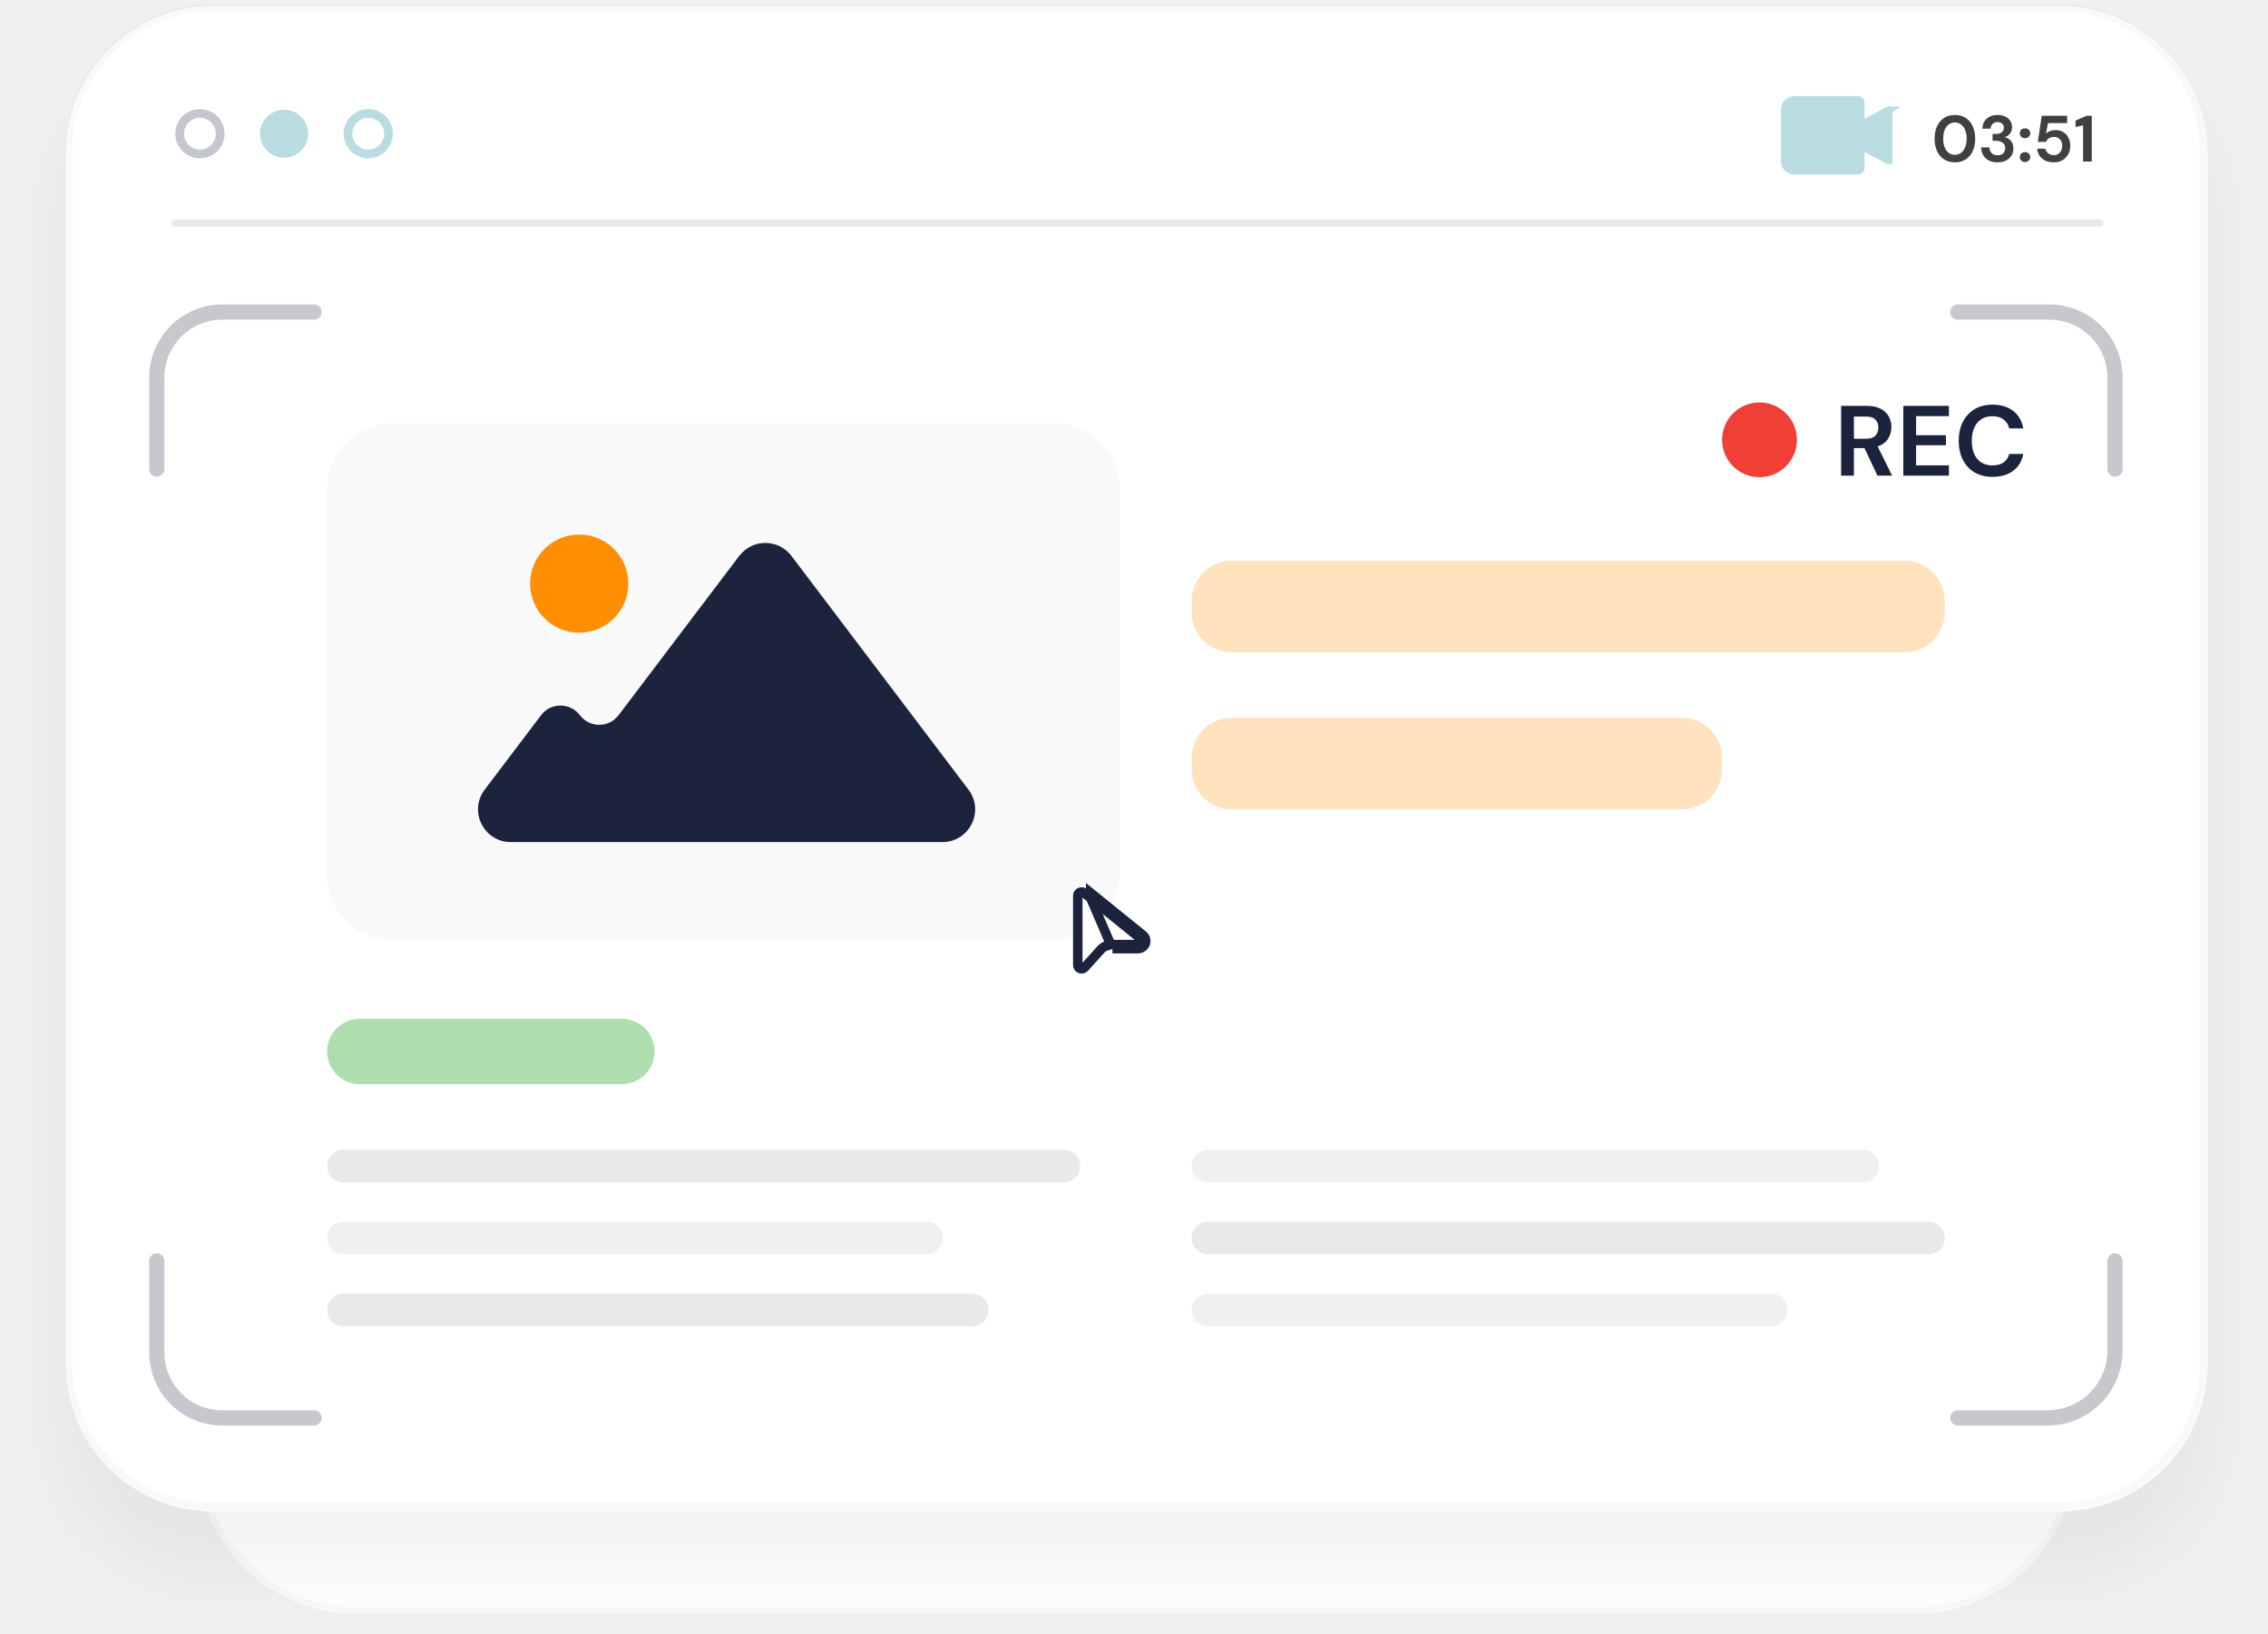
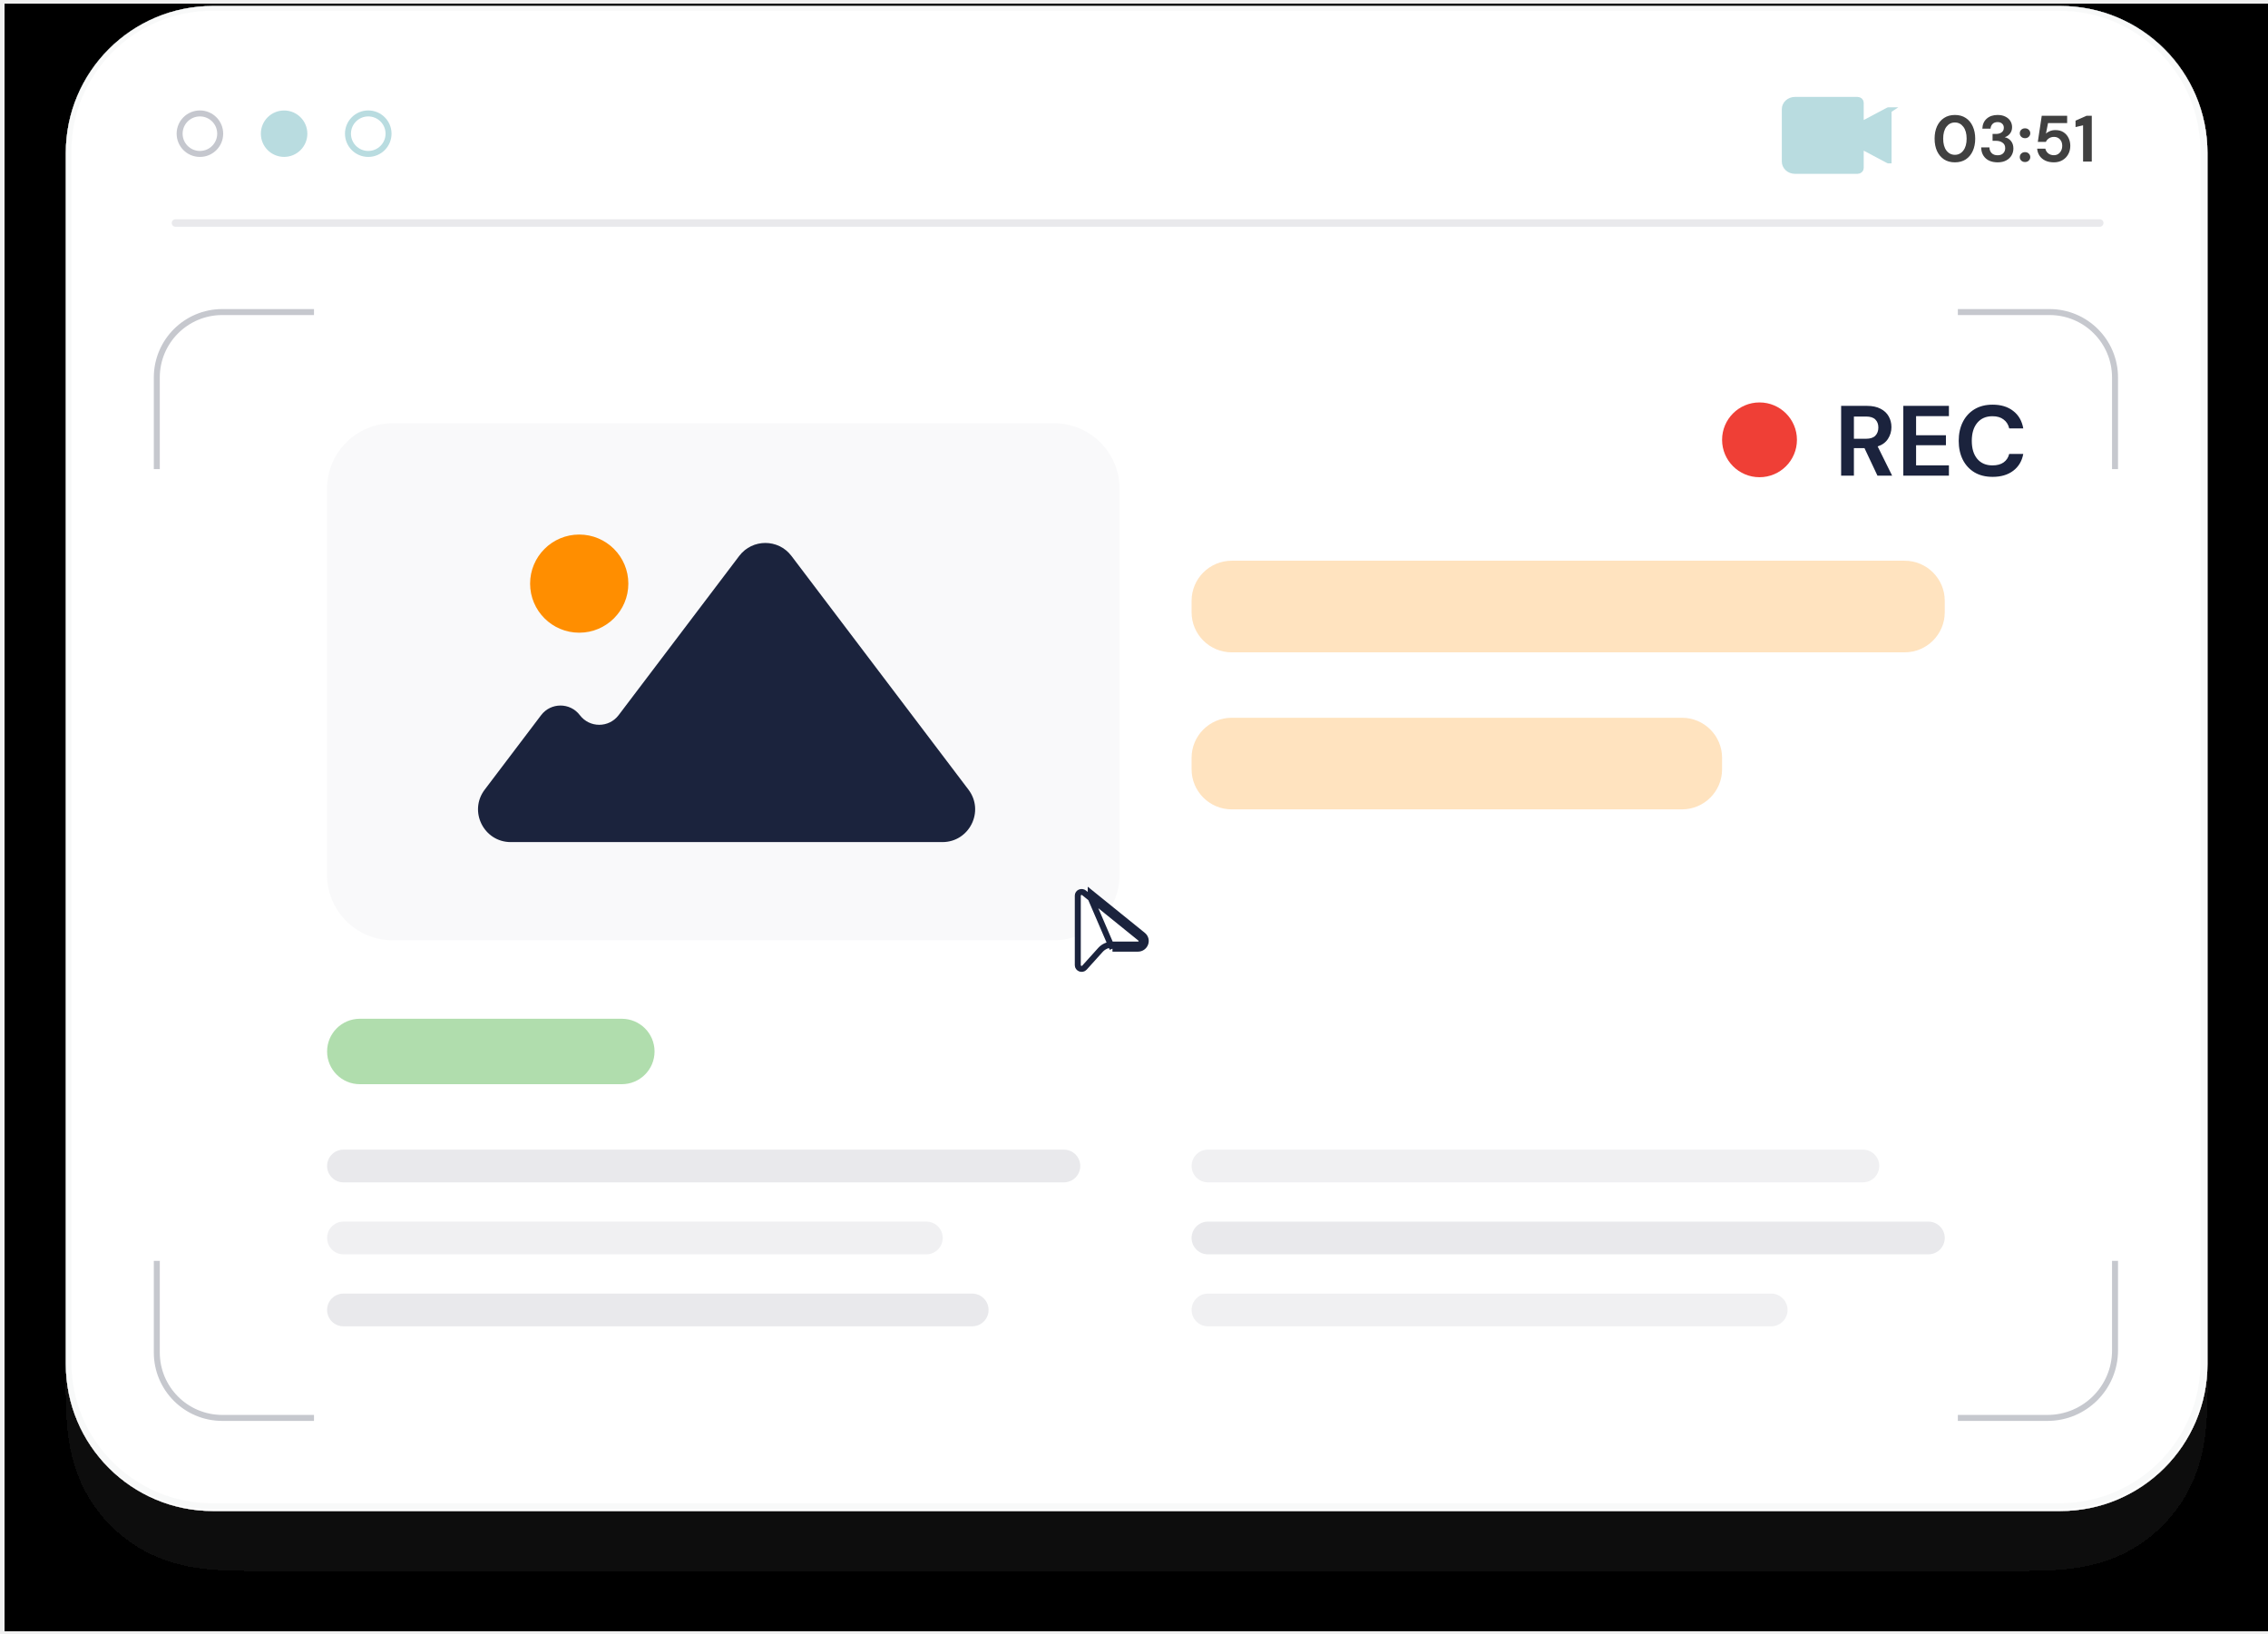
<svg xmlns="http://www.w3.org/2000/svg" width="379" height="273" viewBox="0 0 379 273" fill="none">
  <path d="M320.053 19.494H59.592C44.779 19.494 32.772 31.491 32.772 46.289V242.932C32.772 257.73 44.779 269.727 59.592 269.727H320.053C334.866 269.727 346.873 257.73 346.873 242.932V46.289C346.873 31.491 334.866 19.494 320.053 19.494Z" fill="white" />
-   <path d="M320.053 20.041H59.592C45.082 20.041 33.319 31.793 33.319 46.289V242.933C33.319 257.429 45.082 269.181 59.592 269.181H320.053C334.563 269.181 346.325 257.429 346.325 242.933V46.289C346.325 31.793 334.563 20.041 320.053 20.041Z" stroke="#1B233D" stroke-opacity="0.03" stroke-width="1.268" />
+   <path d="M320.053 20.041H59.592C45.082 20.041 33.319 31.793 33.319 46.289V242.933C33.319 257.429 45.082 269.181 59.592 269.181H320.053C334.563 269.181 346.325 257.429 346.325 242.933V46.289C346.325 31.793 334.563 20.041 320.053 20.041Z" stroke="#1B233D" stroke-opacity="0.03" strokeWidth="1.268" />
  <g filter="url(#filter0_d_611_5375)">
    <path d="M344.292 1H35.587C22.008 1 11 11.998 11 25.564V227.917C11 241.484 22.008 252.481 35.587 252.481H344.292C357.871 252.481 368.879 241.484 368.879 227.917V25.564C368.879 11.998 357.871 1 344.292 1Z" fill="white" />
-     <path d="M344.174 1.3H35.471C22.194 1.3 11.431 12.053 11.431 25.317V227.67C11.431 240.935 22.194 251.687 35.471 251.687H344.174C357.451 251.687 368.214 240.935 368.214 227.67V25.317C368.214 12.053 357.451 1.3 344.174 1.3Z" stroke="#1B233D" stroke-opacity="0.03" stroke-width="1.268" />
+     <path d="M344.174 1.3H35.471C22.194 1.3 11.431 12.053 11.431 25.317V227.67C11.431 240.935 22.194 251.687 35.471 251.687H344.174C357.451 251.687 368.214 240.935 368.214 227.67V25.317C368.214 12.053 357.451 1.3 344.174 1.3Z" stroke="#1B233D" stroke-opacity="0.03" strokeWidth="1.268" />
  </g>
  <path opacity="0.75" d="M326.68 27.126C325.972 27.126 325.367 26.962 324.863 26.634C324.36 26.299 323.969 25.836 323.692 25.245C323.422 24.648 323.287 23.955 323.287 23.168C323.287 22.388 323.422 21.699 323.692 21.102C323.969 20.504 324.36 20.041 324.863 19.713C325.367 19.378 325.972 19.21 326.68 19.21C327.388 19.21 327.993 19.378 328.497 19.713C329 20.041 329.386 20.504 329.657 21.102C329.934 21.699 330.073 22.388 330.073 23.168C330.073 23.955 329.934 24.648 329.657 25.245C329.386 25.836 329 26.299 328.497 26.634C327.993 26.962 327.388 27.126 326.68 27.126ZM326.68 25.869C327.257 25.869 327.727 25.628 328.092 25.147C328.456 24.666 328.639 24.006 328.639 23.168C328.639 22.33 328.456 21.67 328.092 21.189C327.727 20.708 327.257 20.467 326.68 20.467C326.096 20.467 325.622 20.708 325.257 21.189C324.899 21.67 324.721 22.33 324.721 23.168C324.721 24.006 324.899 24.666 325.257 25.147C325.622 25.628 326.096 25.869 326.68 25.869ZM333.816 27.126C333.312 27.126 332.856 27.039 332.447 26.864C332.038 26.681 331.71 26.404 331.462 26.033C331.214 25.661 331.083 25.195 331.068 24.633H332.447C332.454 25.005 332.574 25.318 332.809 25.573C333.049 25.821 333.384 25.945 333.816 25.945C334.224 25.945 334.538 25.832 334.757 25.606C334.976 25.38 335.085 25.096 335.085 24.753C335.085 24.352 334.938 24.05 334.647 23.846C334.363 23.635 333.994 23.529 333.542 23.529H332.973V22.381H333.553C333.925 22.381 334.235 22.293 334.483 22.118C334.73 21.944 334.855 21.685 334.855 21.342C334.855 21.058 334.76 20.832 334.571 20.664C334.388 20.489 334.133 20.402 333.805 20.402C333.447 20.402 333.165 20.508 332.962 20.719C332.765 20.93 332.655 21.189 332.634 21.495H331.265C331.294 20.788 331.539 20.23 331.999 19.822C332.465 19.414 333.067 19.21 333.805 19.21C334.33 19.21 334.771 19.305 335.129 19.494C335.493 19.677 335.767 19.921 335.95 20.227C336.139 20.533 336.234 20.872 336.234 21.244C336.234 21.674 336.114 22.038 335.873 22.337C335.639 22.629 335.348 22.826 334.997 22.927C335.428 23.015 335.778 23.226 336.048 23.562C336.317 23.89 336.453 24.305 336.453 24.808C336.453 25.231 336.35 25.617 336.147 25.967C335.942 26.317 335.643 26.598 335.249 26.809C334.862 27.02 334.385 27.126 333.816 27.126ZM338.398 27.072C338.142 27.072 337.931 26.991 337.763 26.831C337.602 26.671 337.522 26.477 337.522 26.251C337.522 26.018 337.602 25.821 337.763 25.661C337.931 25.501 338.142 25.421 338.398 25.421C338.653 25.421 338.861 25.501 339.022 25.661C339.189 25.821 339.273 26.018 339.273 26.251C339.273 26.477 339.189 26.671 339.022 26.831C338.861 26.991 338.653 27.072 338.398 27.072ZM338.398 23.091C338.142 23.091 337.931 23.011 337.763 22.851C337.602 22.691 337.522 22.497 337.522 22.271C337.522 22.038 337.602 21.841 337.763 21.681C337.931 21.521 338.142 21.441 338.398 21.441C338.653 21.441 338.861 21.521 339.022 21.681C339.189 21.841 339.273 22.038 339.273 22.271C339.273 22.497 339.189 22.691 339.022 22.851C338.861 23.011 338.653 23.091 338.398 23.091ZM343.227 27.126C342.664 27.126 342.179 27.028 341.771 26.831C341.369 26.634 341.052 26.364 340.819 26.022C340.592 25.672 340.461 25.278 340.425 24.841H341.793C341.858 25.154 342.018 25.417 342.274 25.628C342.529 25.832 342.847 25.934 343.227 25.934C343.635 25.934 343.966 25.785 344.222 25.486C344.485 25.187 344.616 24.816 344.616 24.371C344.616 23.912 344.485 23.547 344.222 23.277C343.966 23.008 343.642 22.873 343.248 22.873C342.92 22.873 342.636 22.953 342.395 23.113C342.154 23.274 341.982 23.474 341.88 23.715H340.534L341.191 19.341H345.437V20.566H342.242L341.891 22.337C342.051 22.162 342.27 22.02 342.548 21.911C342.825 21.794 343.135 21.736 343.478 21.736C344.025 21.736 344.481 21.86 344.846 22.108C345.211 22.348 345.488 22.669 345.678 23.07C345.867 23.463 345.963 23.893 345.963 24.36C345.963 24.892 345.845 25.366 345.612 25.781C345.386 26.197 345.065 26.525 344.649 26.765C344.24 27.006 343.766 27.126 343.227 27.126ZM348.098 26.995V20.938L346.839 21.233V20.161L348.689 19.341H349.553V26.995H348.098Z" fill="black" />
  <path opacity="0.25" d="M318.278 93.693H205.829C202.126 93.693 199.124 96.692 199.124 100.392V102.302C199.124 106.002 202.126 109.001 205.829 109.001H318.278C321.981 109.001 324.983 106.002 324.983 102.302V100.392C324.983 96.692 321.981 93.693 318.278 93.693Z" fill="#FF8E00" />
  <path opacity="0.25" d="M281.068 119.934H205.829C202.126 119.934 199.124 122.933 199.124 126.632V128.543C199.124 132.242 202.126 135.241 205.829 135.241H281.068C284.771 135.241 287.773 132.242 287.773 128.543V126.632C287.773 122.933 284.771 119.934 281.068 119.934Z" fill="#FF8E00" />
  <path opacity="0.5" d="M103.909 170.229H60.132C57.11 170.229 54.66 172.677 54.66 175.696C54.66 178.716 57.11 181.163 60.132 181.163H103.909C106.932 181.163 109.381 178.716 109.381 175.696C109.381 172.677 106.932 170.229 103.909 170.229Z" fill="#61BC5B" />
  <path opacity="0.1" d="M177.783 192.097H57.396C55.885 192.097 54.66 193.321 54.66 194.83C54.66 196.34 55.885 197.564 57.396 197.564H177.783C179.294 197.564 180.519 196.34 180.519 194.83C180.519 193.321 179.294 192.097 177.783 192.097Z" fill="#1B233D" />
  <path opacity="0.03" d="M176.142 70.728H65.604C59.56 70.728 54.66 75.624 54.66 81.662V146.173C54.66 152.211 59.56 157.107 65.604 157.107H176.142C182.186 157.107 187.086 152.211 187.086 146.173V81.662C187.086 75.624 182.186 70.728 176.142 70.728Z" fill="#1B233D" />
  <path opacity="0.07" d="M311.303 192.096H201.86C200.349 192.096 199.124 193.32 199.124 194.829C199.124 196.339 200.349 197.563 201.86 197.563H311.303C312.814 197.563 314.039 196.339 314.039 194.829C314.039 193.32 312.814 192.096 311.303 192.096Z" fill="#1B233D" />
  <path opacity="0.07" d="M154.801 204.124H57.396C55.885 204.124 54.66 205.348 54.66 206.858C54.66 208.367 55.885 209.591 57.396 209.591H154.801C156.312 209.591 157.537 208.367 157.537 206.858C157.537 205.348 156.312 204.124 154.801 204.124Z" fill="#1B233D" />
  <path opacity="0.1" d="M322.247 204.124H201.86C200.349 204.124 199.124 205.348 199.124 206.858C199.124 208.367 200.349 209.591 201.86 209.591H322.247C323.758 209.591 324.983 208.367 324.983 206.858C324.983 205.348 323.758 204.124 322.247 204.124Z" fill="#1B233D" />
  <path opacity="0.1" d="M162.461 216.152H57.396C55.885 216.152 54.66 217.376 54.66 218.886C54.66 220.396 55.885 221.619 57.396 221.619H162.461C163.973 221.619 165.198 220.396 165.198 218.886C165.198 217.376 163.973 216.152 162.461 216.152Z" fill="#1B233D" />
  <path opacity="0.07" d="M295.981 216.152H201.86C200.349 216.152 199.124 217.376 199.124 218.886C199.124 220.396 200.349 221.619 201.86 221.619H295.981C297.492 221.619 298.717 220.396 298.717 218.886C298.717 217.376 297.492 216.152 295.981 216.152Z" fill="#1B233D" />
-   <path d="M315.535 18.451L315.554 18.442L315.572 18.43C315.571 18.43 315.572 18.43 315.573 18.43C315.573 18.43 315.574 18.429 315.575 18.429C315.578 18.428 315.582 18.427 315.585 18.427L315.586 18.427C315.588 18.427 315.59 18.427 315.592 18.427V26.802C315.59 26.802 315.588 26.802 315.585 26.802L315.585 26.802C315.578 26.801 315.572 26.799 315.57 26.797L315.553 26.787L315.535 26.778L311.872 24.837L310.941 24.343V25.397V28.087C310.941 28.196 310.895 28.309 310.8 28.398C310.704 28.489 310.565 28.546 310.413 28.546H299.947C299.486 28.546 299.052 28.374 298.736 28.078C298.423 27.783 298.255 27.392 298.255 26.994V18.246C298.255 17.848 298.423 17.457 298.736 17.162C299.052 16.866 299.486 16.694 299.947 16.694H310.413C310.565 16.694 310.704 16.751 310.8 16.842C310.895 16.931 310.941 17.044 310.941 17.153V19.832V20.885L311.872 20.392L315.535 18.451ZM315.645 26.832V26.832Z" fill="#B9DCE0" stroke="#B9DCE0" stroke-width="1.268" />
-   <path opacity="0.25" d="M26.203 210.684V225.991C26.203 232.03 31.103 236.925 37.147 236.925H52.469" stroke="#1B233D" stroke-width="2.537" stroke-linecap="round" />
-   <path opacity="0.25" d="M26.203 78.384V63.077C26.203 57.038 31.103 52.143 37.147 52.143H52.469" stroke="#1B233D" stroke-width="2.537" stroke-linecap="round" />
-   <path opacity="0.25" d="M353.437 210.684V225.646C353.437 231.875 348.382 236.925 342.147 236.925H327.171" stroke="#1B233D" stroke-width="2.537" stroke-linecap="round" />
-   <path opacity="0.25" d="M353.437 78.384V63.077C353.437 57.038 348.537 52.143 342.493 52.143H327.171" stroke="#1B233D" stroke-width="2.537" stroke-linecap="round" />
+   <path d="M315.535 18.451L315.554 18.442L315.572 18.43C315.571 18.43 315.572 18.43 315.573 18.43C315.573 18.43 315.574 18.429 315.575 18.429C315.578 18.428 315.582 18.427 315.585 18.427L315.586 18.427C315.588 18.427 315.59 18.427 315.592 18.427V26.802C315.59 26.802 315.588 26.802 315.585 26.802L315.585 26.802C315.578 26.801 315.572 26.799 315.57 26.797L315.553 26.787L315.535 26.778L311.872 24.837L310.941 24.343V25.397V28.087C310.941 28.196 310.895 28.309 310.8 28.398C310.704 28.489 310.565 28.546 310.413 28.546H299.947C299.486 28.546 299.052 28.374 298.736 28.078C298.423 27.783 298.255 27.392 298.255 26.994V18.246C298.255 17.848 298.423 17.457 298.736 17.162C299.052 16.866 299.486 16.694 299.947 16.694H310.413C310.565 16.694 310.704 16.751 310.8 16.842C310.895 16.931 310.941 17.044 310.941 17.153V19.832V20.885L311.872 20.392L315.535 18.451ZM315.645 26.832V26.832Z" fill="#B9DCE0" stroke="#B9DCE0" strokeWidth="1.268" />
+   <path opacity="0.25" d="M26.203 210.684V225.991C26.203 232.03 31.103 236.925 37.147 236.925H52.469" stroke="#1B233D" strokeWidth="2.537" strokeLinecap="round" />
+   <path opacity="0.25" d="M26.203 78.384V63.077C26.203 57.038 31.103 52.143 37.147 52.143H52.469" stroke="#1B233D" strokeWidth="2.537" strokeLinecap="round" />
+   <path opacity="0.25" d="M353.437 210.684V225.646C353.437 231.875 348.382 236.925 342.147 236.925H327.171" stroke="#1B233D" strokeWidth="2.537" strokeLinecap="round" />
+   <path opacity="0.25" d="M353.437 78.384V63.077C353.437 57.038 348.537 52.143 342.493 52.143H327.171" stroke="#1B233D" strokeWidth="2.537" strokeLinecap="round" />
  <path d="M90.424 119.501L80.999 131.944C78.271 135.544 80.841 140.709 85.362 140.709H157.474C161.995 140.709 164.566 135.544 161.838 131.944L132.257 92.893C130.067 90.002 125.72 90.002 123.53 92.893L103.373 119.501C101.749 121.645 98.523 121.645 96.899 119.501C95.275 117.355 92.049 117.355 90.424 119.501Z" fill="#1B233D" />
  <path d="M96.793 105.72C101.326 105.72 105.001 102.049 105.001 97.52C105.001 92.991 101.326 89.319 96.793 89.319C92.26 89.319 88.585 92.991 88.585 97.52C88.585 102.049 92.26 105.72 96.793 105.72Z" fill="#FF8E00" />
  <path d="M294.028 79.74C297.482 79.74 300.282 76.943 300.282 73.492C300.282 70.041 297.482 67.244 294.028 67.244C290.574 67.244 287.774 70.041 287.774 73.492C287.774 76.943 290.574 79.74 294.028 79.74Z" fill="#EF3F36" />
  <path d="M307.668 79.479V67.817H311.954C312.887 67.817 313.654 67.978 314.255 68.299C314.866 68.611 315.322 69.039 315.622 69.583C315.922 70.116 316.073 70.71 316.073 71.365C316.073 72.076 315.884 72.727 315.506 73.315C315.139 73.903 314.561 74.332 313.772 74.597L316.189 79.479H313.738L311.57 74.881H309.802V79.479H307.668ZM309.802 73.315H311.82C312.532 73.315 313.055 73.143 313.387 72.799C313.721 72.454 313.888 71.998 313.888 71.432C313.888 70.877 313.721 70.433 313.387 70.099C313.066 69.766 312.537 69.6 311.804 69.6H309.802V73.315ZM318.058 79.479V67.817H325.679V69.533H320.193V72.732H325.179V74.397H320.193V77.764H325.679V79.479H318.058ZM332.985 79.68C331.807 79.68 330.795 79.429 329.95 78.93C329.106 78.419 328.456 77.714 327.999 76.814C327.544 75.903 327.315 74.853 327.315 73.665C327.315 72.476 327.544 71.427 327.999 70.516C328.456 69.605 329.106 68.894 329.95 68.384C330.795 67.872 331.807 67.617 332.985 67.617C334.386 67.617 335.532 67.967 336.421 68.667C337.321 69.356 337.883 70.327 338.105 71.582H335.754C335.61 70.949 335.298 70.454 334.82 70.099C334.353 69.733 333.731 69.549 332.953 69.549C331.873 69.549 331.028 69.917 330.418 70.649C329.806 71.382 329.501 72.388 329.501 73.665C329.501 74.942 329.806 75.948 330.418 76.68C331.028 77.402 331.873 77.764 332.953 77.764C333.731 77.764 334.353 77.597 334.82 77.263C335.298 76.919 335.61 76.448 335.754 75.847H338.105C337.883 77.047 337.321 77.986 336.421 78.663C335.532 79.341 334.386 79.68 332.985 79.68Z" fill="#1B233D" />
  <path opacity="0.1" d="M29.325 36.636C28.978 36.636 28.696 36.917 28.696 37.264C28.696 37.611 28.978 37.892 29.325 37.892V36.636ZM350.879 37.892C351.227 37.892 351.508 37.611 351.508 37.264C351.508 36.917 351.227 36.636 350.879 36.636V37.892ZM29.325 37.892H350.879V36.636H29.325V37.892Z" fill="#1B233D" />
-   <path d="M36.797 22.337C36.797 24.206 35.279 25.722 33.407 25.722C31.534 25.722 30.017 24.206 30.017 22.337C30.017 20.469 31.534 18.953 33.407 18.953C35.279 18.953 36.797 20.469 36.797 22.337Z" stroke="#1B233D" stroke-opacity="0.25" stroke-width="1.457" />
-   <path d="M64.929 22.337C64.929 24.206 63.411 25.722 61.538 25.722C59.666 25.722 58.148 24.206 58.148 22.337C58.148 20.469 59.666 18.953 61.538 18.953C63.411 18.953 64.929 20.469 64.929 22.337Z" stroke="#B9DCE0" stroke-width="1.457" />
-   <path d="M50.86 22.338C50.86 24.203 49.346 25.717 47.476 25.717C45.605 25.717 44.091 24.203 44.091 22.338C44.091 20.474 45.605 18.96 47.476 18.96C49.346 18.96 50.86 20.474 50.86 22.338Z" fill="#B9DCE0" stroke="#B9DCE0" stroke-width="1.268" />
+   <path d="M36.797 22.337C36.797 24.206 35.279 25.722 33.407 25.722C31.534 25.722 30.017 24.206 30.017 22.337C30.017 20.469 31.534 18.953 33.407 18.953C35.279 18.953 36.797 20.469 36.797 22.337Z" stroke="#1B233D" stroke-opacity="0.25" strokeWidth="1.457" />
+   <path d="M64.929 22.337C64.929 24.206 63.411 25.722 61.538 25.722C59.666 25.722 58.148 24.206 58.148 22.337C58.148 20.469 59.666 18.953 61.538 18.953C63.411 18.953 64.929 20.469 64.929 22.337Z" stroke="#B9DCE0" strokeWidth="1.457" />
+   <path d="M50.86 22.338C50.86 24.203 49.346 25.717 47.476 25.717C45.605 25.717 44.091 24.203 44.091 22.338C44.091 20.474 45.605 18.96 47.476 18.96C49.346 18.96 50.86 20.474 50.86 22.338Z" fill="#B9DCE0" stroke="#B9DCE0" strokeWidth="1.268" />
  <path d="M182.273 150.09L181.159 149.19C181.066 149.116 180.952 149.066 180.829 149.051C180.705 149.036 180.579 149.054 180.468 149.105C180.357 149.155 180.266 149.235 180.203 149.33C180.141 149.424 180.108 149.532 180.108 149.642V161.293C180.108 161.807 180.819 162.136 181.23 161.679L183.904 158.713C184.156 158.435 184.465 158.214 184.809 158.063C185.154 157.911 185.527 157.833 185.903 157.833M182.273 150.09L185.902 158.517L182.273 150.09ZM185.903 157.833L185.902 158.517L185.903 157.833ZM185.903 157.833L185.902 158.517L185.903 157.833ZM185.903 157.833H190.141C190.777 157.833 190.966 157.116 190.556 156.785H190.555L182.273 150.09M185.902 158.517H190.141C191.374 158.517 191.935 157.019 190.985 156.253L182.273 149.211V150.09" fill="white" />
-   <path d="M182.273 150.09L181.159 149.19C181.066 149.116 180.952 149.066 180.829 149.051C180.705 149.036 180.579 149.054 180.468 149.105C180.357 149.155 180.266 149.235 180.203 149.33C180.141 149.424 180.108 149.532 180.108 149.642V161.293C180.108 161.807 180.819 162.136 181.23 161.679L183.904 158.713C184.156 158.435 184.465 158.214 184.809 158.063C185.154 157.911 185.527 157.833 185.903 157.833M182.273 150.09L185.902 158.517M182.273 150.09L190.555 156.785H190.556C190.966 157.116 190.777 157.833 190.141 157.833H185.903M182.273 150.09V149.211L190.985 156.253C191.935 157.019 191.374 158.517 190.141 158.517H185.902M185.903 157.833L185.902 158.517" stroke="#1B233D" stroke-width="1.585" />
+   <path d="M182.273 150.09L181.159 149.19C181.066 149.116 180.952 149.066 180.829 149.051C180.705 149.036 180.579 149.054 180.468 149.105C180.357 149.155 180.266 149.235 180.203 149.33C180.141 149.424 180.108 149.532 180.108 149.642V161.293C180.108 161.807 180.819 162.136 181.23 161.679L183.904 158.713C184.156 158.435 184.465 158.214 184.809 158.063C185.154 157.911 185.527 157.833 185.903 157.833M182.273 150.09L185.902 158.517M182.273 150.09L190.555 156.785H190.556C190.966 157.116 190.777 157.833 190.141 157.833H185.903M182.273 150.09V149.211L190.985 156.253C191.935 157.019 191.374 158.517 190.141 158.517H185.902M185.903 157.833L185.902 158.517" stroke="#1B233D" strokeWidth="1.585" />
  <defs>
-     <filter id="filter0_d_611_5375" x="0.797" y="0.666" width="378.082" height="271.816" filterUnits="userSpaceOnUse" color-interpolation-filters="sRGB">
-       <feFlood flood-opacity="0" result="BackgroundImageFix" />
+     <filter id="filter0_d_611_5375" x="0.797" y="0.666" width="378.082" height="271.816" filterUnits="userSpaceOnUse" colorInterpolationFilters="sRGB">
+       <feFlood floodOpacity="0" result="BackgroundImageFix" />
      <feColorMatrix in="SourceAlpha" type="matrix" values="0 0 0 0 0 0 0 0 0 0 0 0 0 0 0 0 0 0 127 0" result="hardAlpha" />
      <feOffset dy="10" />
      <feGaussianBlur stdDeviation="5" />
      <feComposite in2="hardAlpha" operator="out" />
      <feColorMatrix type="matrix" values="0 0 0 0 0.078 0 0 0 0 0.078 0 0 0 0 0.078 0 0 0 0.05 0" />
      <feBlend mode="normal" in2="BackgroundImageFix" result="effect1_dropShadow_611_5375" />
      <feBlend mode="normal" in="SourceGraphic" in2="effect1_dropShadow_611_5375" result="shape" />
    </filter>
  </defs>
</svg>
